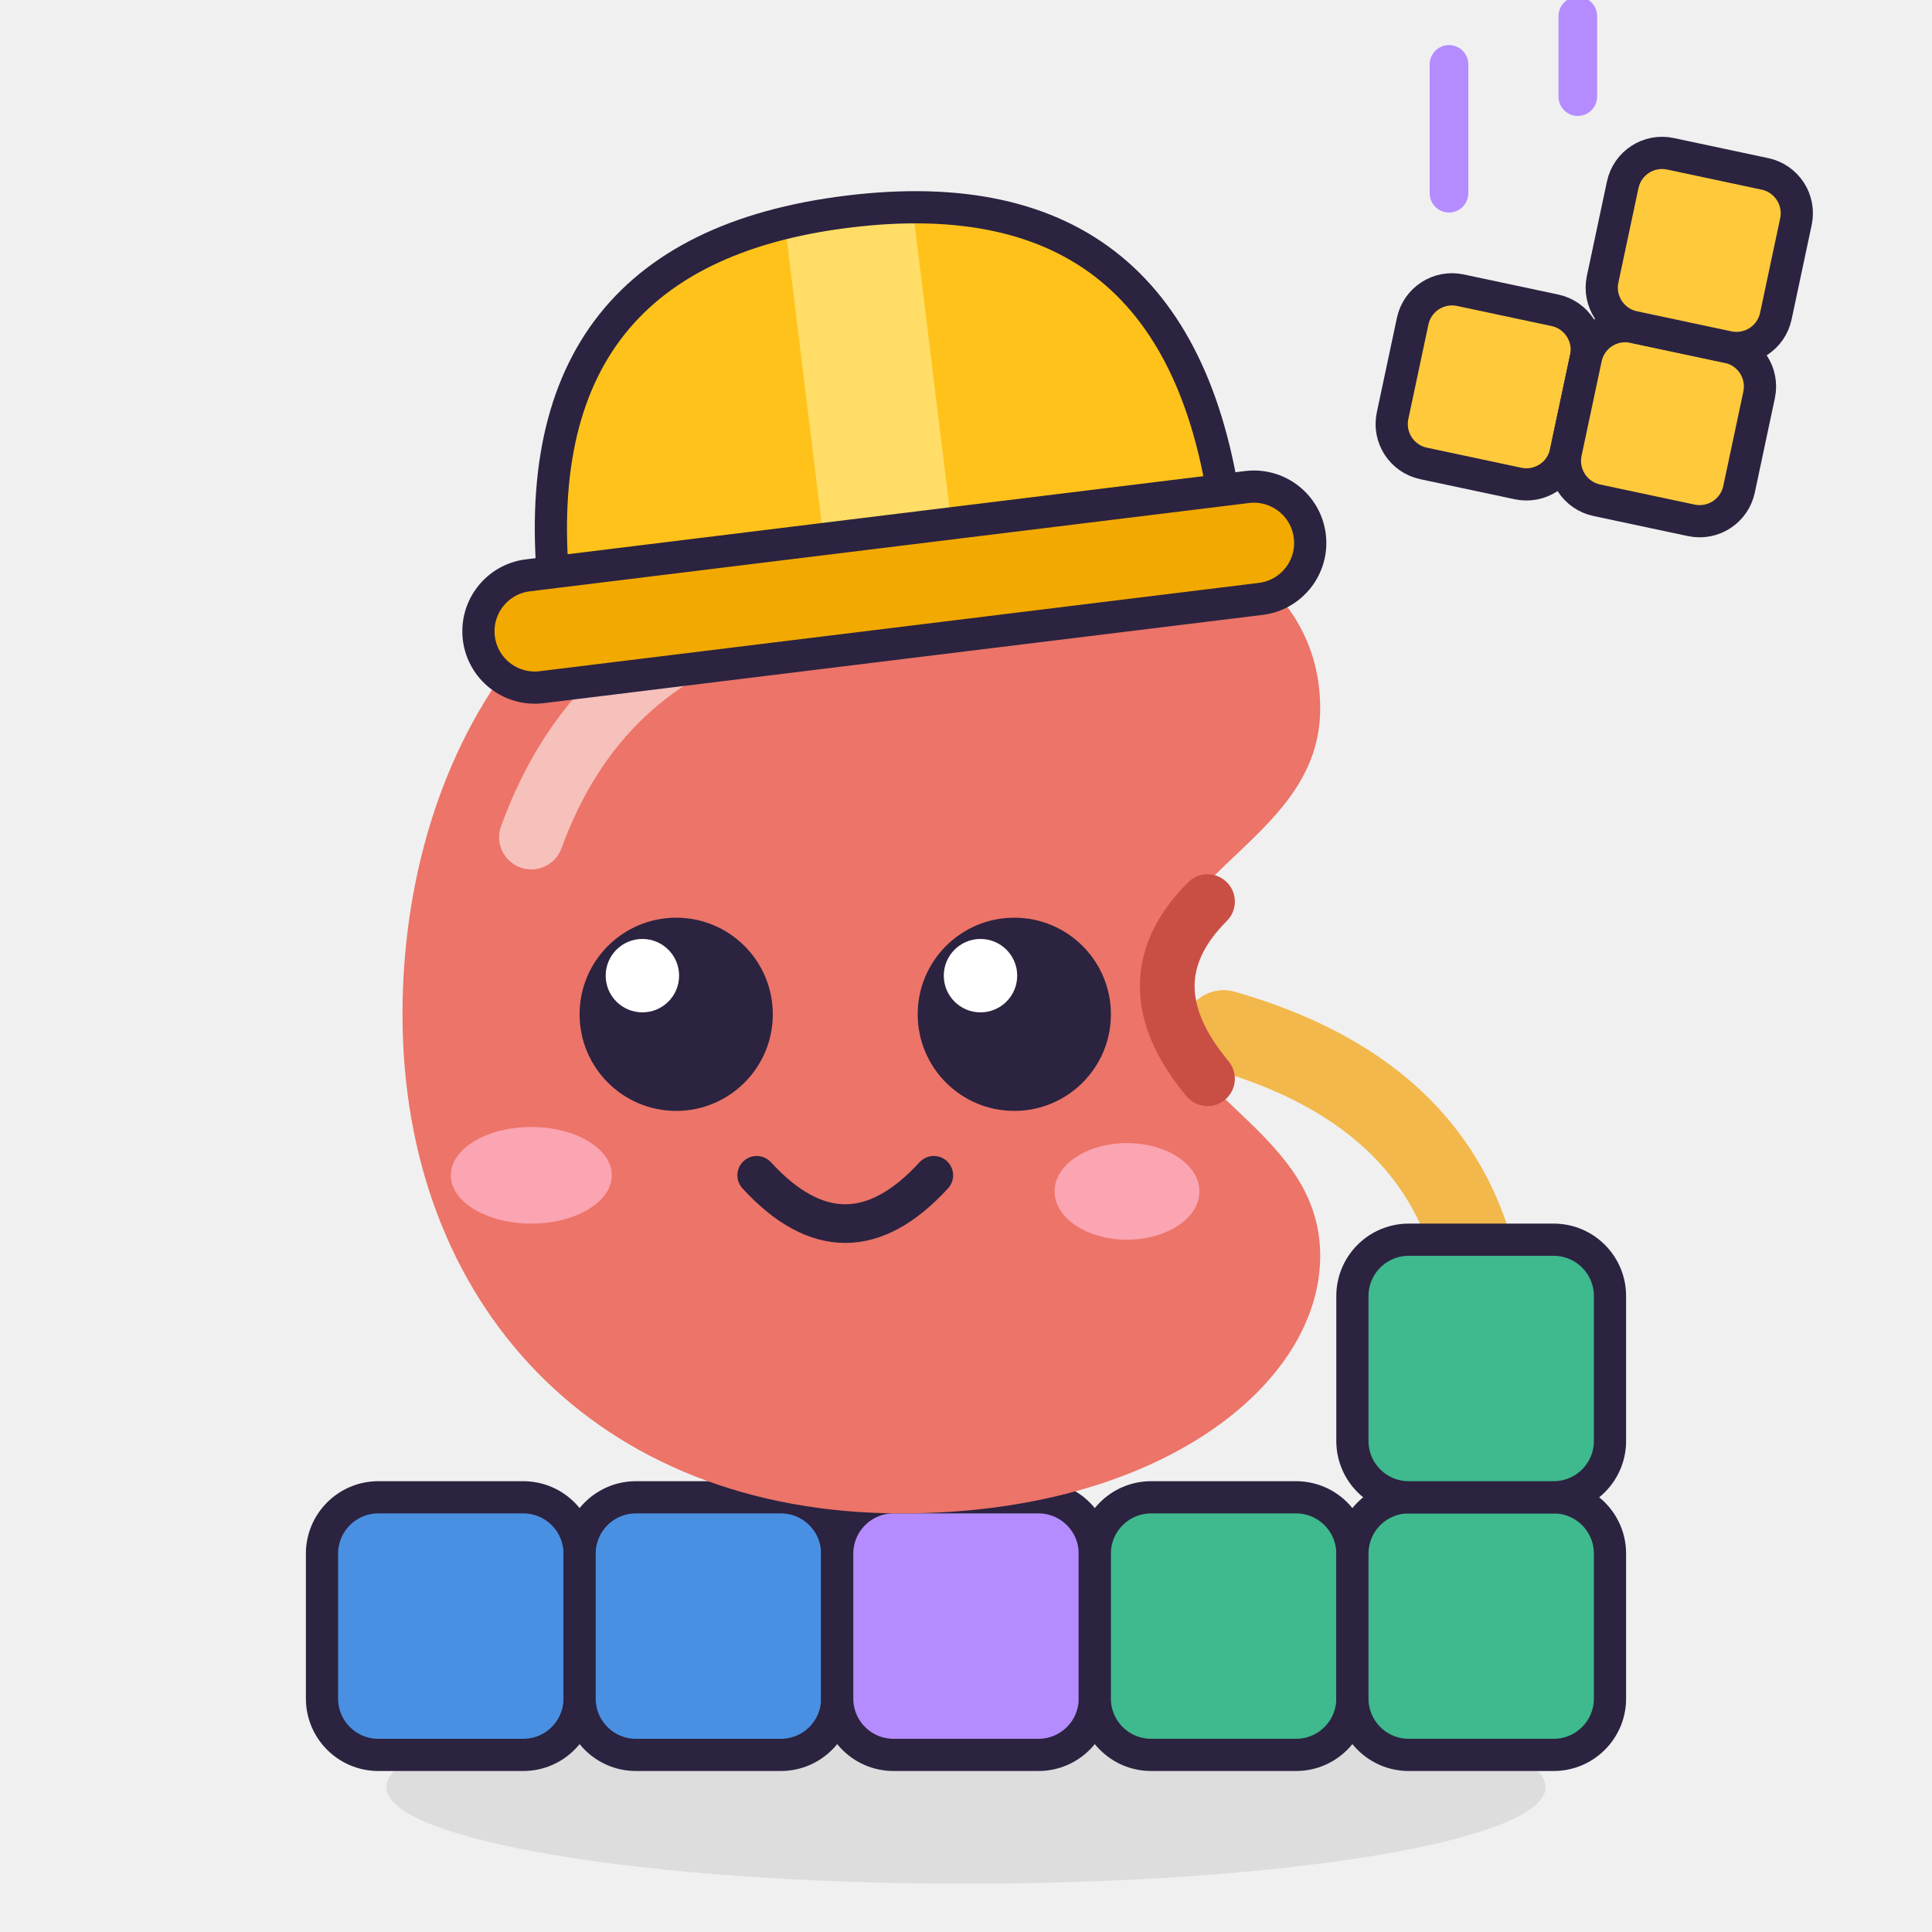
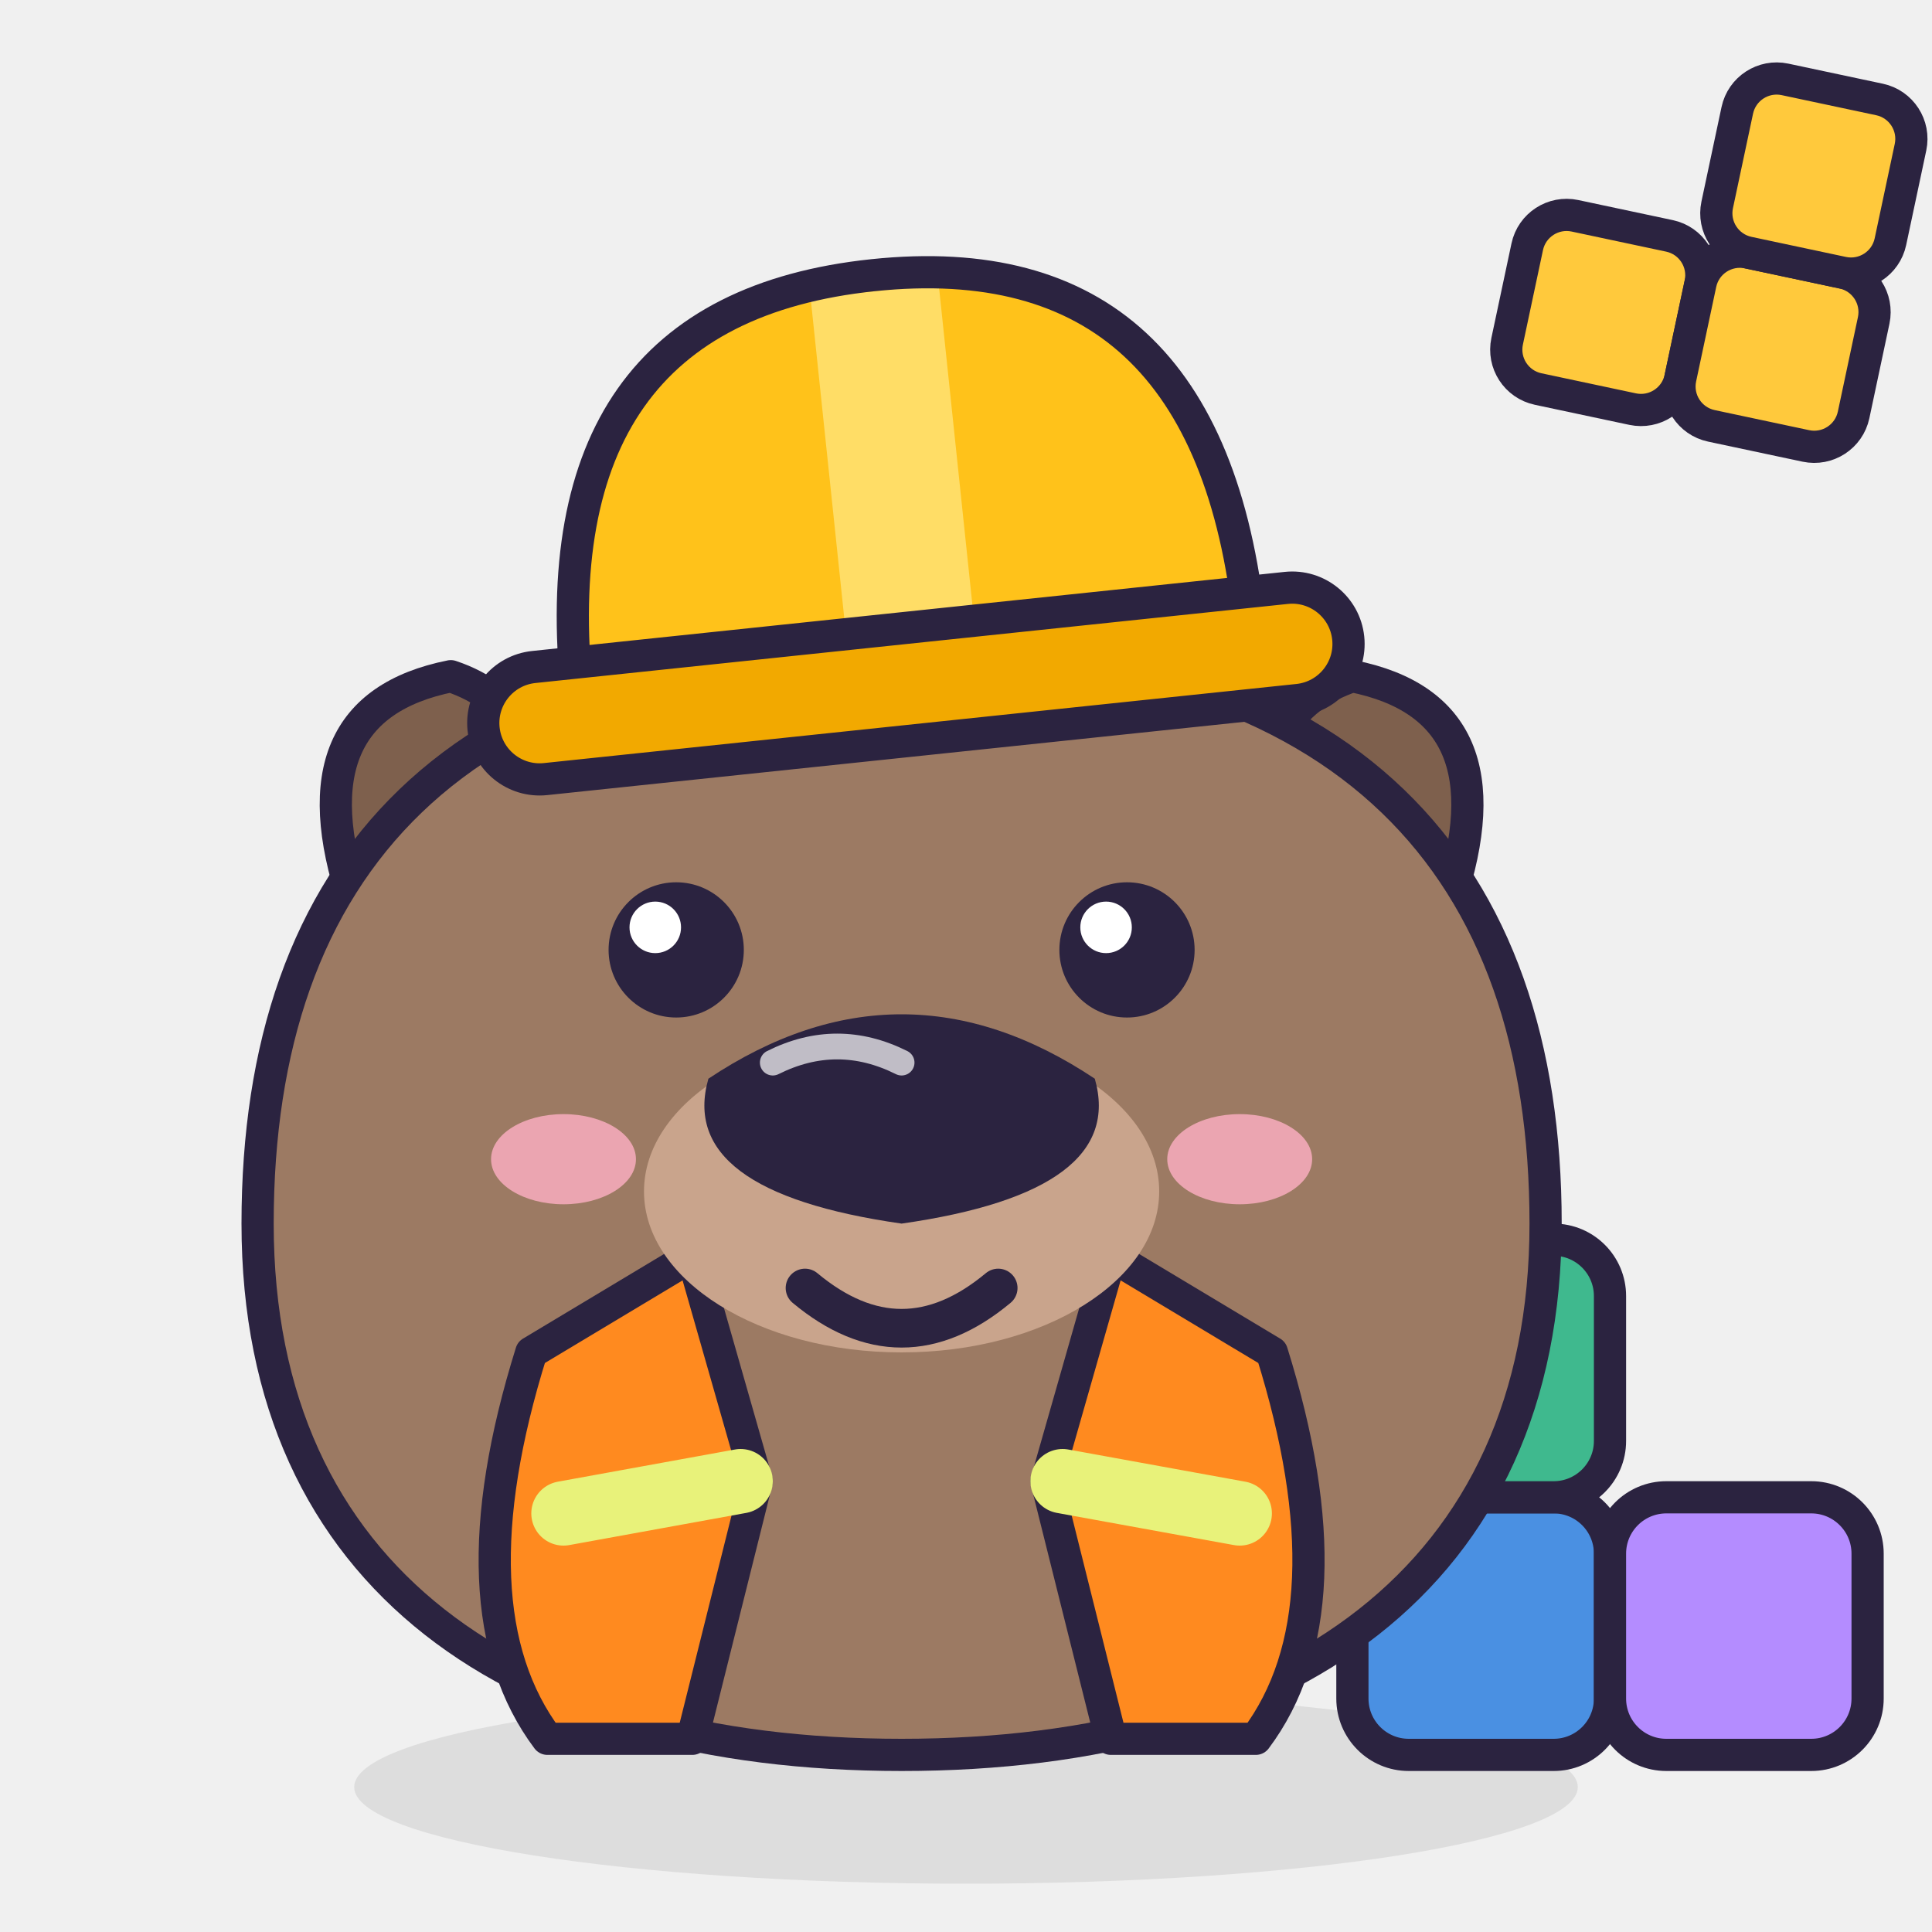
<svg xmlns="http://www.w3.org/2000/svg" viewBox="0 0 120 120">
-   <ellipse cx="60" cy="111" rx="36" ry="6" fill="#000" opacity=".08" />
-   <path d="M76 64q14 4 16 16t-2 16" stroke="#F2B84B" stroke-width="5" fill="none" stroke-linecap="round" />
+   <ellipse cx="60" cy="111" rx="38" ry="6" fill="#000" opacity=".08" />
  <g stroke="#2B2340" stroke-width="2" stroke-linejoin="round">
-     <rect x="20" y="93" width="16" height="16" rx="3.5" fill="#4A90E2" />
-     <rect x="36" y="93" width="16" height="16" rx="3.5" fill="#4A90E2" />
-     <rect x="52" y="93" width="16" height="16" rx="3.5" fill="#B48CFF" />
-     <rect x="68" y="93" width="16" height="16" rx="3.5" fill="#3FB98E" />
-     <rect x="84" y="93" width="16" height="16" rx="3.5" fill="#3FB98E" />
+     <rect x="84" y="93" width="16" height="16" rx="3.5" fill="#4A90E2" />
    <rect x="84" y="77" width="16" height="16" rx="3.5" fill="#3FB98E" />
+     <rect x="100" y="93" width="16" height="16" rx="3.5" fill="#B48CFF" />
  </g>
-   <path d="M56 30C34 30 25 47 25 63c0 18 12 31 31 31 16 0 26-8 26-16 0-8-10-10-10-17 0-7 10-9 10-17 0-9-10-14-26-14z" fill="#EC7468" />
-   <path d="M75 56q-5 5 0 11" stroke="#C94F45" stroke-width="3.4" fill="none" stroke-linecap="round" />
-   <path d="M33 52q4-11 15-14" stroke="#fff" stroke-width="4" stroke-linecap="round" fill="none" opacity=".55" />
+   <g stroke="#2B2340" stroke-width="2" stroke-linejoin="round">
+     <path d="M22 56q-4-12 6-14q6 2 6 10z" fill="#7E604D" />
+     <path d="M90 56q4-12-6-14q-6 2-6 10z" fill="#7E604D" />
+     <path d="M56 40c-28 0-40 14-40 36 0 22 16 33 40 33s40-11 40-33c0-22-12-36-40-36z" fill="#9C7A63" />
+     <path d="M33 84l10-6 4 14-4 16H34q-6-8-1-24z" fill="#FF8A1F" />
+     <path d="M79 84l-10-6-4 14 4 16h9q6-8 1-24z" fill="#FF8A1F" />
+   </g>
+   <path d="M35 94l11-2M77 94l-11-2" stroke="#E8F27A" stroke-width="4" stroke-linecap="round" />
+   <ellipse cx="56" cy="74" rx="16" ry="10" fill="#C9A48C" />
+   <path d="M44 67q12-8 24 0q2 7-12 9q-14-2-12-9z" fill="#2B2340" />
+   <path d="M48 66q4-2 8 0" stroke="#fff" stroke-width="1.6" stroke-linecap="round" fill="none" opacity=".7" />
+   <path d="M50 80q6 5 12 0" stroke="#2B2340" stroke-width="2.4" fill="none" stroke-linecap="round" />
  <g>
-     <circle cx="42" cy="63" r="6" fill="#2B2340" />
-     <circle cx="39.9" cy="60.6" r="2.28" fill="#fff" />
+     <circle cx="42" cy="59" r="4.2" fill="#2B2340" />
+     <circle cx="40.7" cy="57.6" r="1.6" fill="#fff" />
  </g>
  <g>
-     <circle cx="63" cy="63" r="6" fill="#2B2340" />
-     <circle cx="60.9" cy="60.6" r="2.28" fill="#fff" />
+     <circle cx="70" cy="59" r="4.2" fill="#2B2340" />
+     <circle cx="68.7" cy="57.6" r="1.6" fill="#fff" />
  </g>
-   <ellipse cx="33" cy="73" rx="5" ry="3" fill="#FFB0C4" opacity=".8" />
-   <ellipse cx="70" cy="74" rx="4.5" ry="3" fill="#FFB0C4" opacity=".8" />
-   <path d="M47 73q5.5 6 11 0" stroke="#2B2340" stroke-width="2.4" fill="none" stroke-linecap="round" />
-   <g transform="rotate(-7 55 32)">
-     <path d="M34 35q0-22 21-22t21 22z" fill="#FFC21A" />
-     <path d="M51 14h8v21h-8z" fill="#FFDD66" />
-     <path d="M34 35q0-22 21-22t21 22" fill="none" stroke="#2B2340" stroke-width="2" stroke-linejoin="round" />
-     <rect x="29" y="33" width="52" height="7" rx="3.5" fill="#F2A900" stroke="#2B2340" stroke-width="2" />
+   <ellipse cx="35" cy="72" rx="4.5" ry="2.8" fill="#FFB0C4" opacity=".8" />
+   <ellipse cx="77" cy="72" rx="4.5" ry="2.8" fill="#FFB0C4" opacity=".8" />
+   <g transform="rotate(-6 56 34)">
+     <path d="M35 41q0-24 21-24t21 24z" fill="#FFC21A" />
+     <path d="M52 18h8v23h-8z" fill="#FFDD66" />
+     <path d="M35 41q0-24 21-24t21 24" fill="none" stroke="#2B2340" stroke-width="2" stroke-linejoin="round" />
+     <rect x="29" y="39" width="54" height="7" rx="3.5" fill="#F2A900" stroke="#2B2340" stroke-width="2" />
  </g>
  <g transform="rotate(12 100 20)" stroke="#2B2340" stroke-width="2" stroke-linejoin="round" fill="#FFC93C">
-     <rect x="88" y="20" width="11" height="11" rx="2.5" />
-     <rect x="99" y="20" width="11" height="11" rx="2.5" />
-     <rect x="99" y="9" width="11" height="11" rx="2.5" />
+     <rect x="94" y="14" width="11" height="11" rx="2.5" />
+     <rect x="105" y="14" width="11" height="11" rx="2.5" />
+     <rect x="105" y="3" width="11" height="11" rx="2.5" />
  </g>
-   <path d="M90 4v8M98 1v5" stroke="#B48CFF" stroke-width="2.4" stroke-linecap="round" />
</svg>
